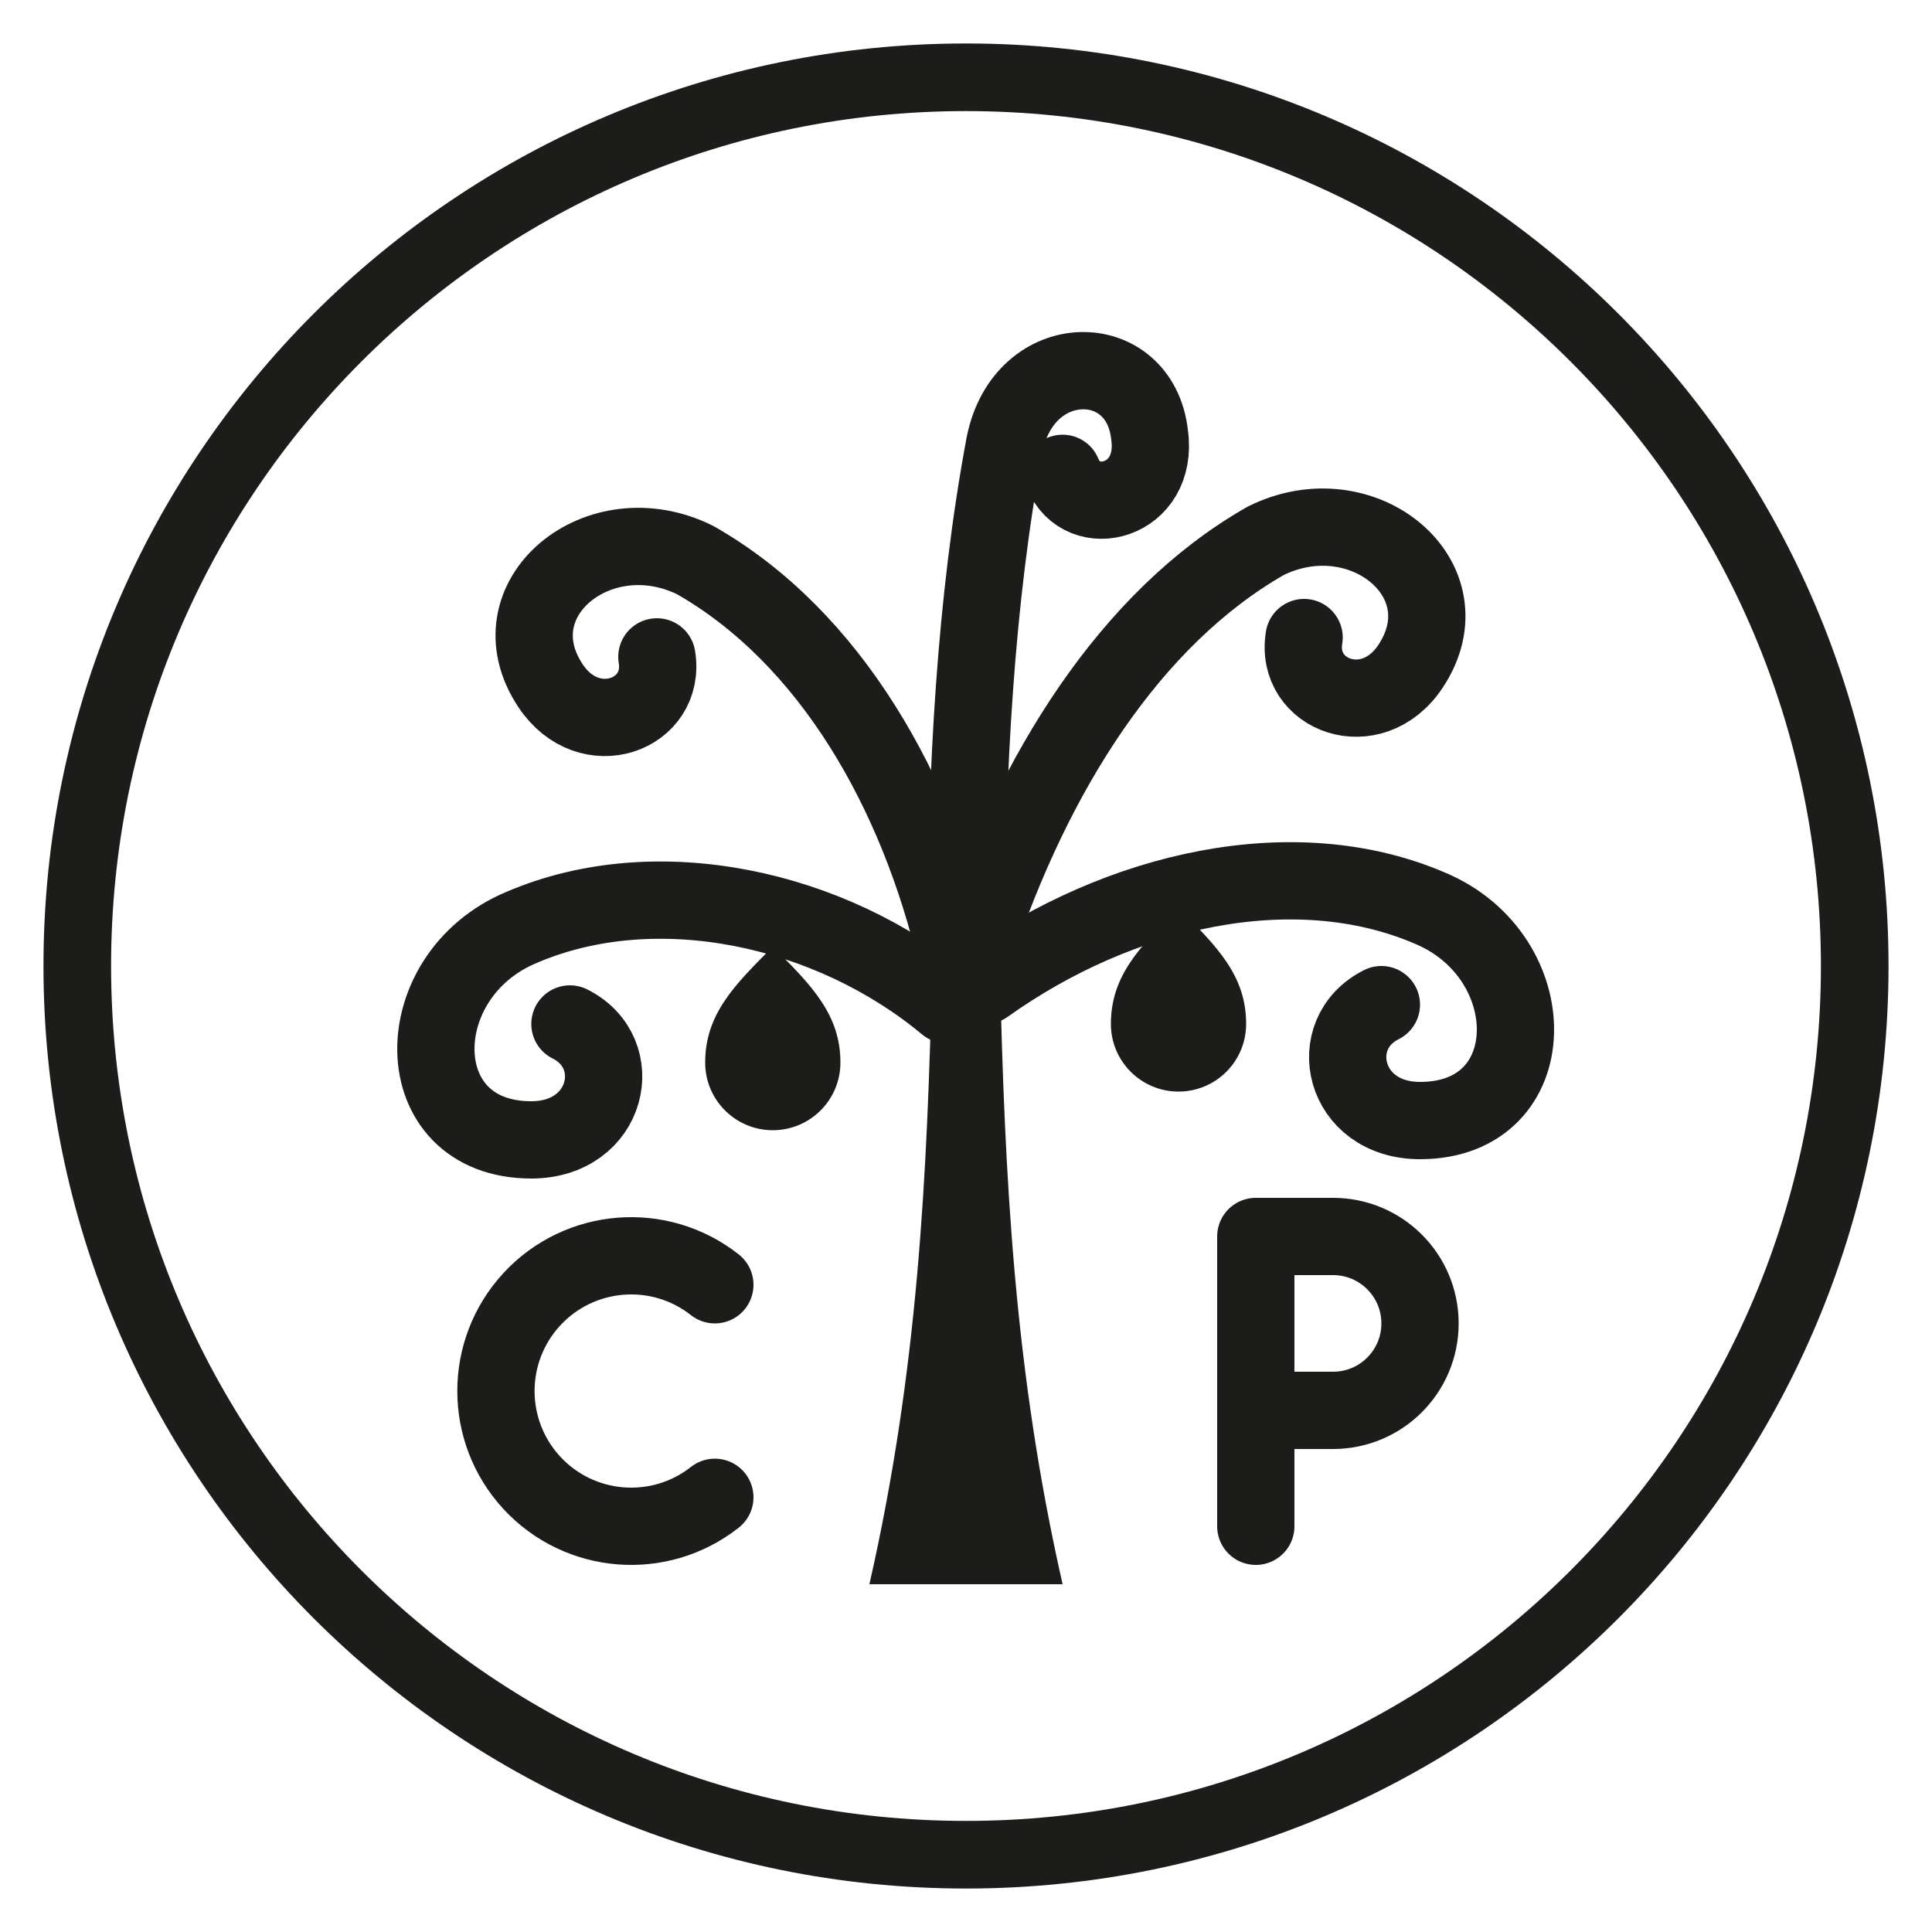
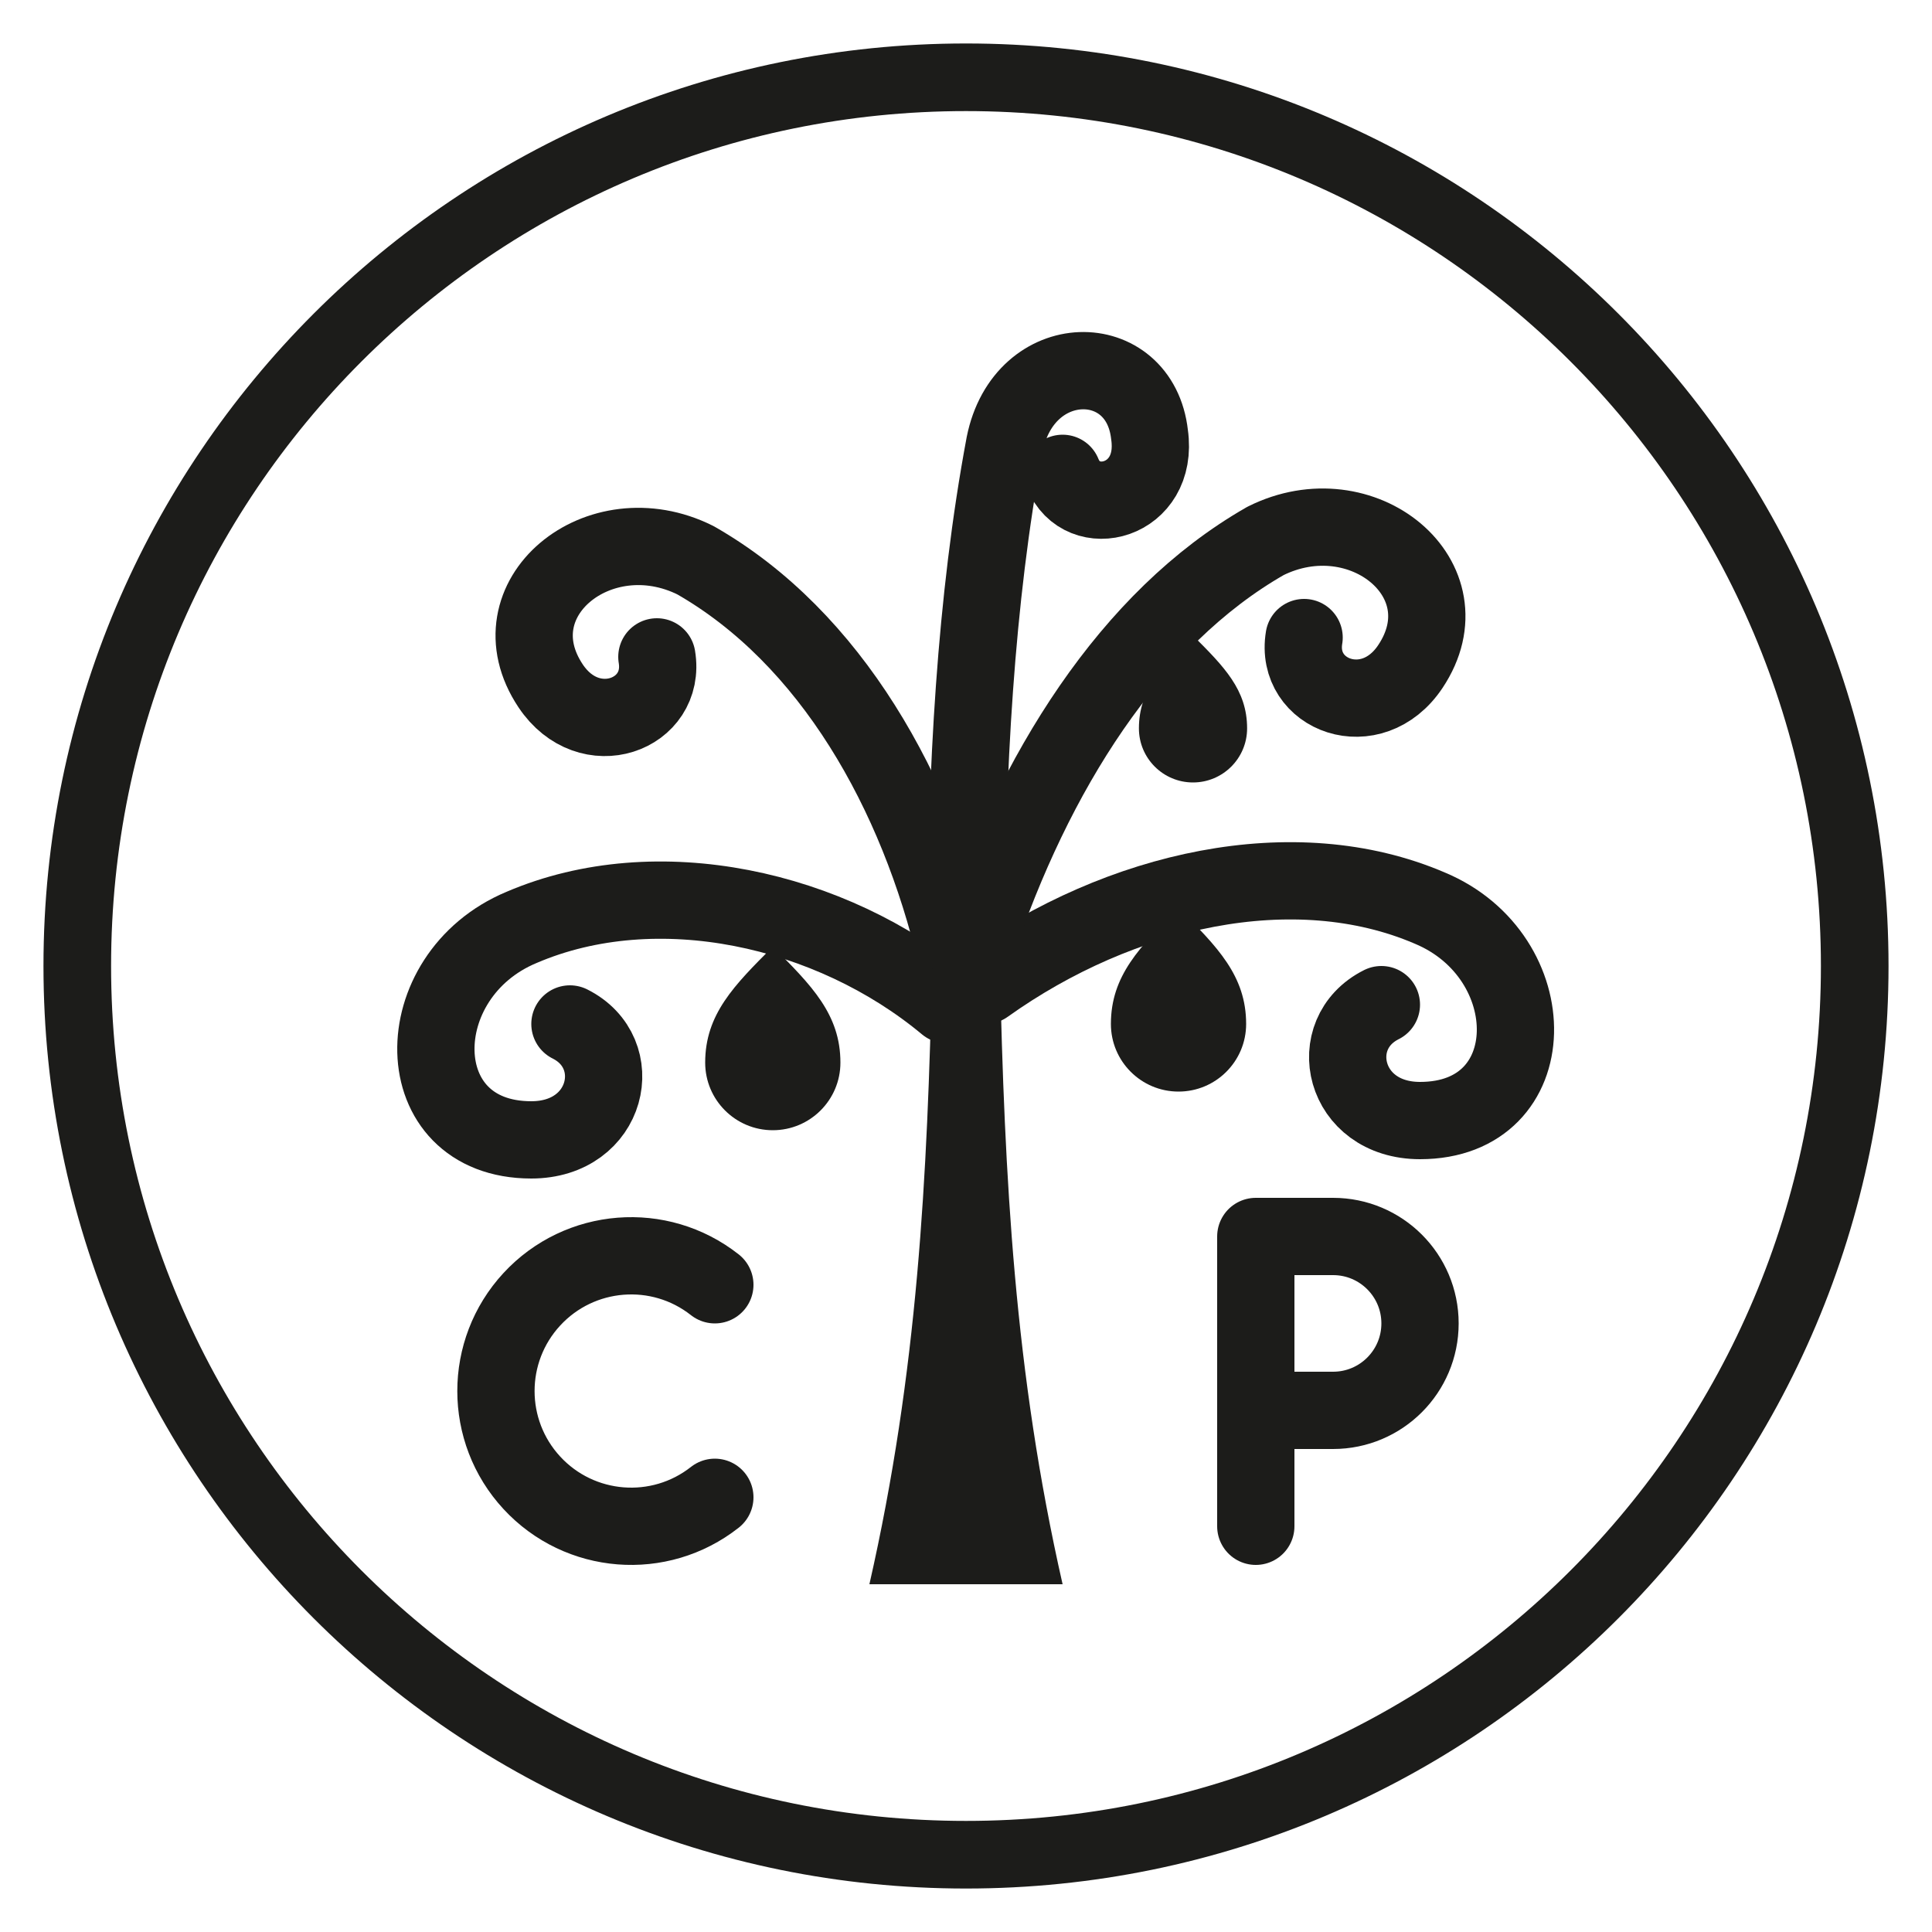
<svg xmlns="http://www.w3.org/2000/svg" width="20mm" height="20mm" viewBox="0 0 200 200">
  <g fill="none" stroke="#1C1C1A" stroke-width="8" stroke-linecap="round" stroke-linejoin="round">
    <circle cx="100" cy="100" r="92" stroke-width="7" />
    <path d="M98 104 C86 94 68 90 54 96 C42 101 42 118 55 118 C63 118 65 109 59 106" />
    <path d="M102 102 C116 92 134 88 148 94 C160 99 160 116 147 116 C139 116 137 107 143 104" />
    <path d="M99 99 C95 82 86 66 72 58 C62 53 51 62 57 71 C61 77 69 74 68 68" />
    <path d="M101 98 C107 80 117 64 131 56 C141 51 152 60 146 69 C142 75 134 72 135 66" />
    <path d="M100 98 C100 80 101 62 104 46 C106 36 118 36 119 45 C120 52 112 54 110 49" />
    <path d="M74 133 A14 14 0 1 0 74 155" />
    <path d="M130 158 V128 H138 A9 9 0 0 1 138 146 H130" />
  </g>
  <g fill="#1C1C1A" stroke="none">
    <path d="M90 164 C95 142 96 122 96.5 100 L103.5 100 C104 122 105 142 110 164 Z" />
    <path d="M80 92 L80 98 C84 102 87 105 87 110 A7 7 0 0 1 73 110 C73 105 76 102 80 98 Z" />
    <path d="M122 88 L122 94 C126 98 129 101 129 106 A7 7 0 0 1 115 106 C115 101 118 98 122 94 Z" />
+     <path d="M123.5 61 L123.5 65.8 C126.7 69 129.1 71.4 129.1 75.4 A5.6 5.6 0 0 1 117.9 75.4 C117.9 71.4 120.3 69 123.5 65.8 Z" />
  </g>
</svg>
